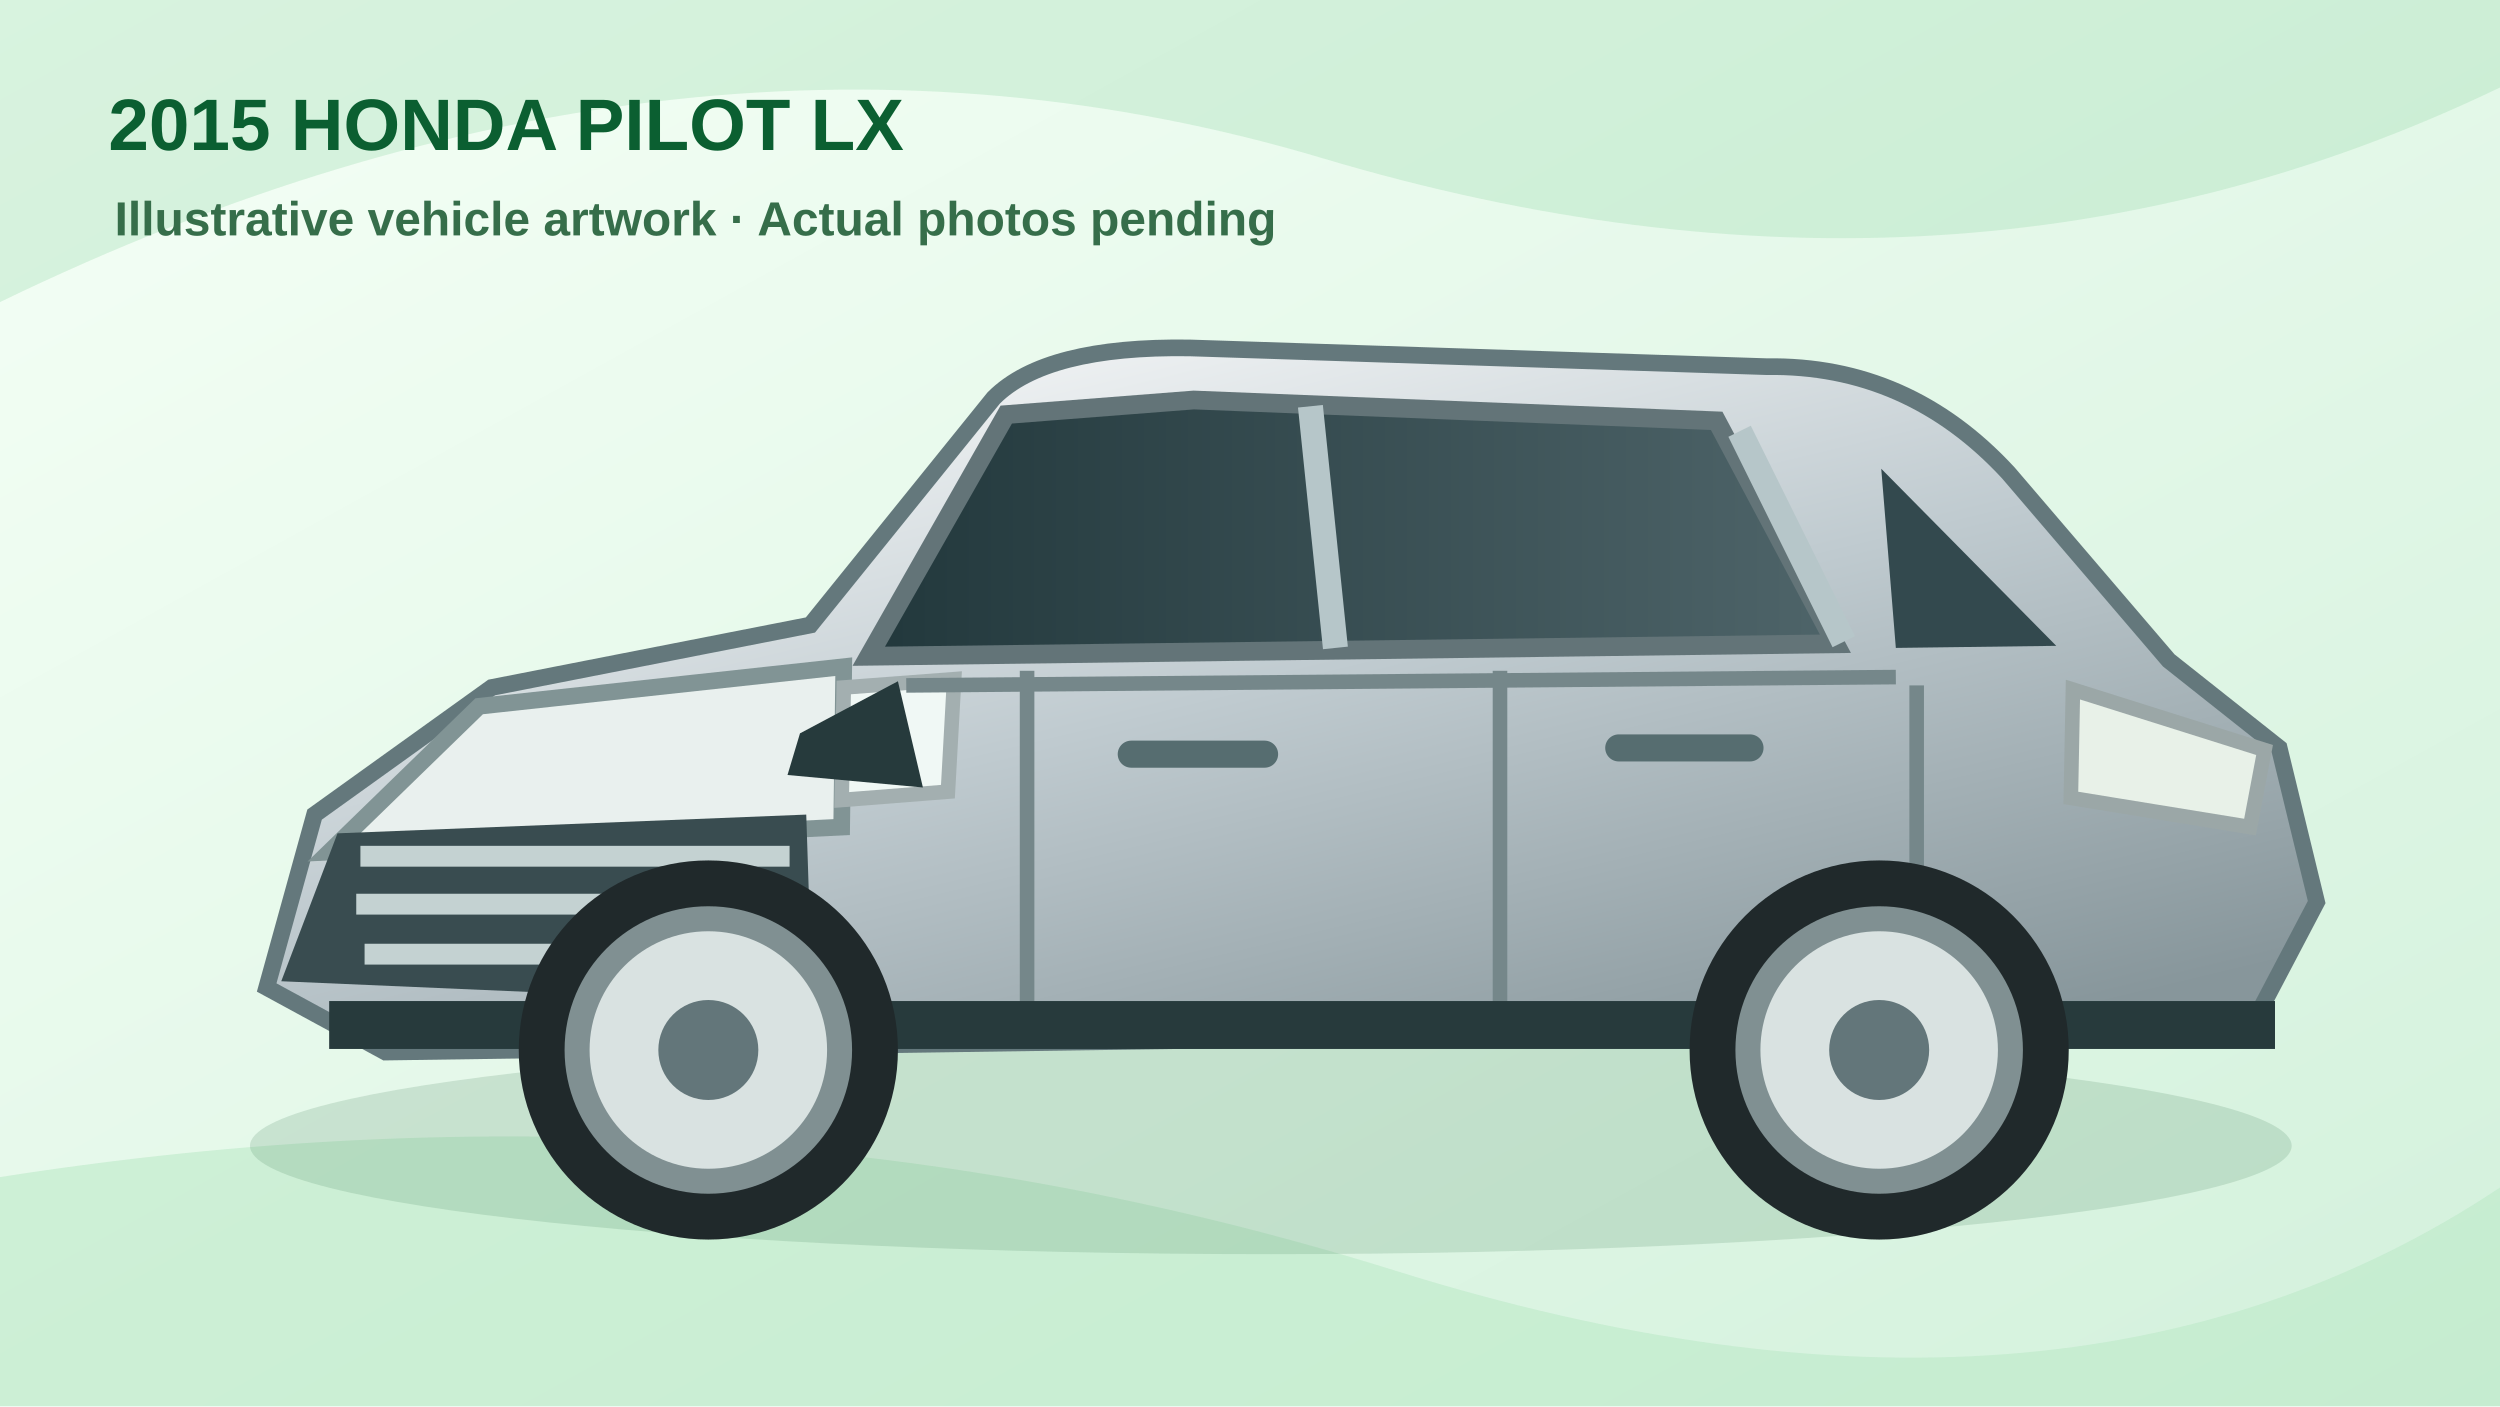
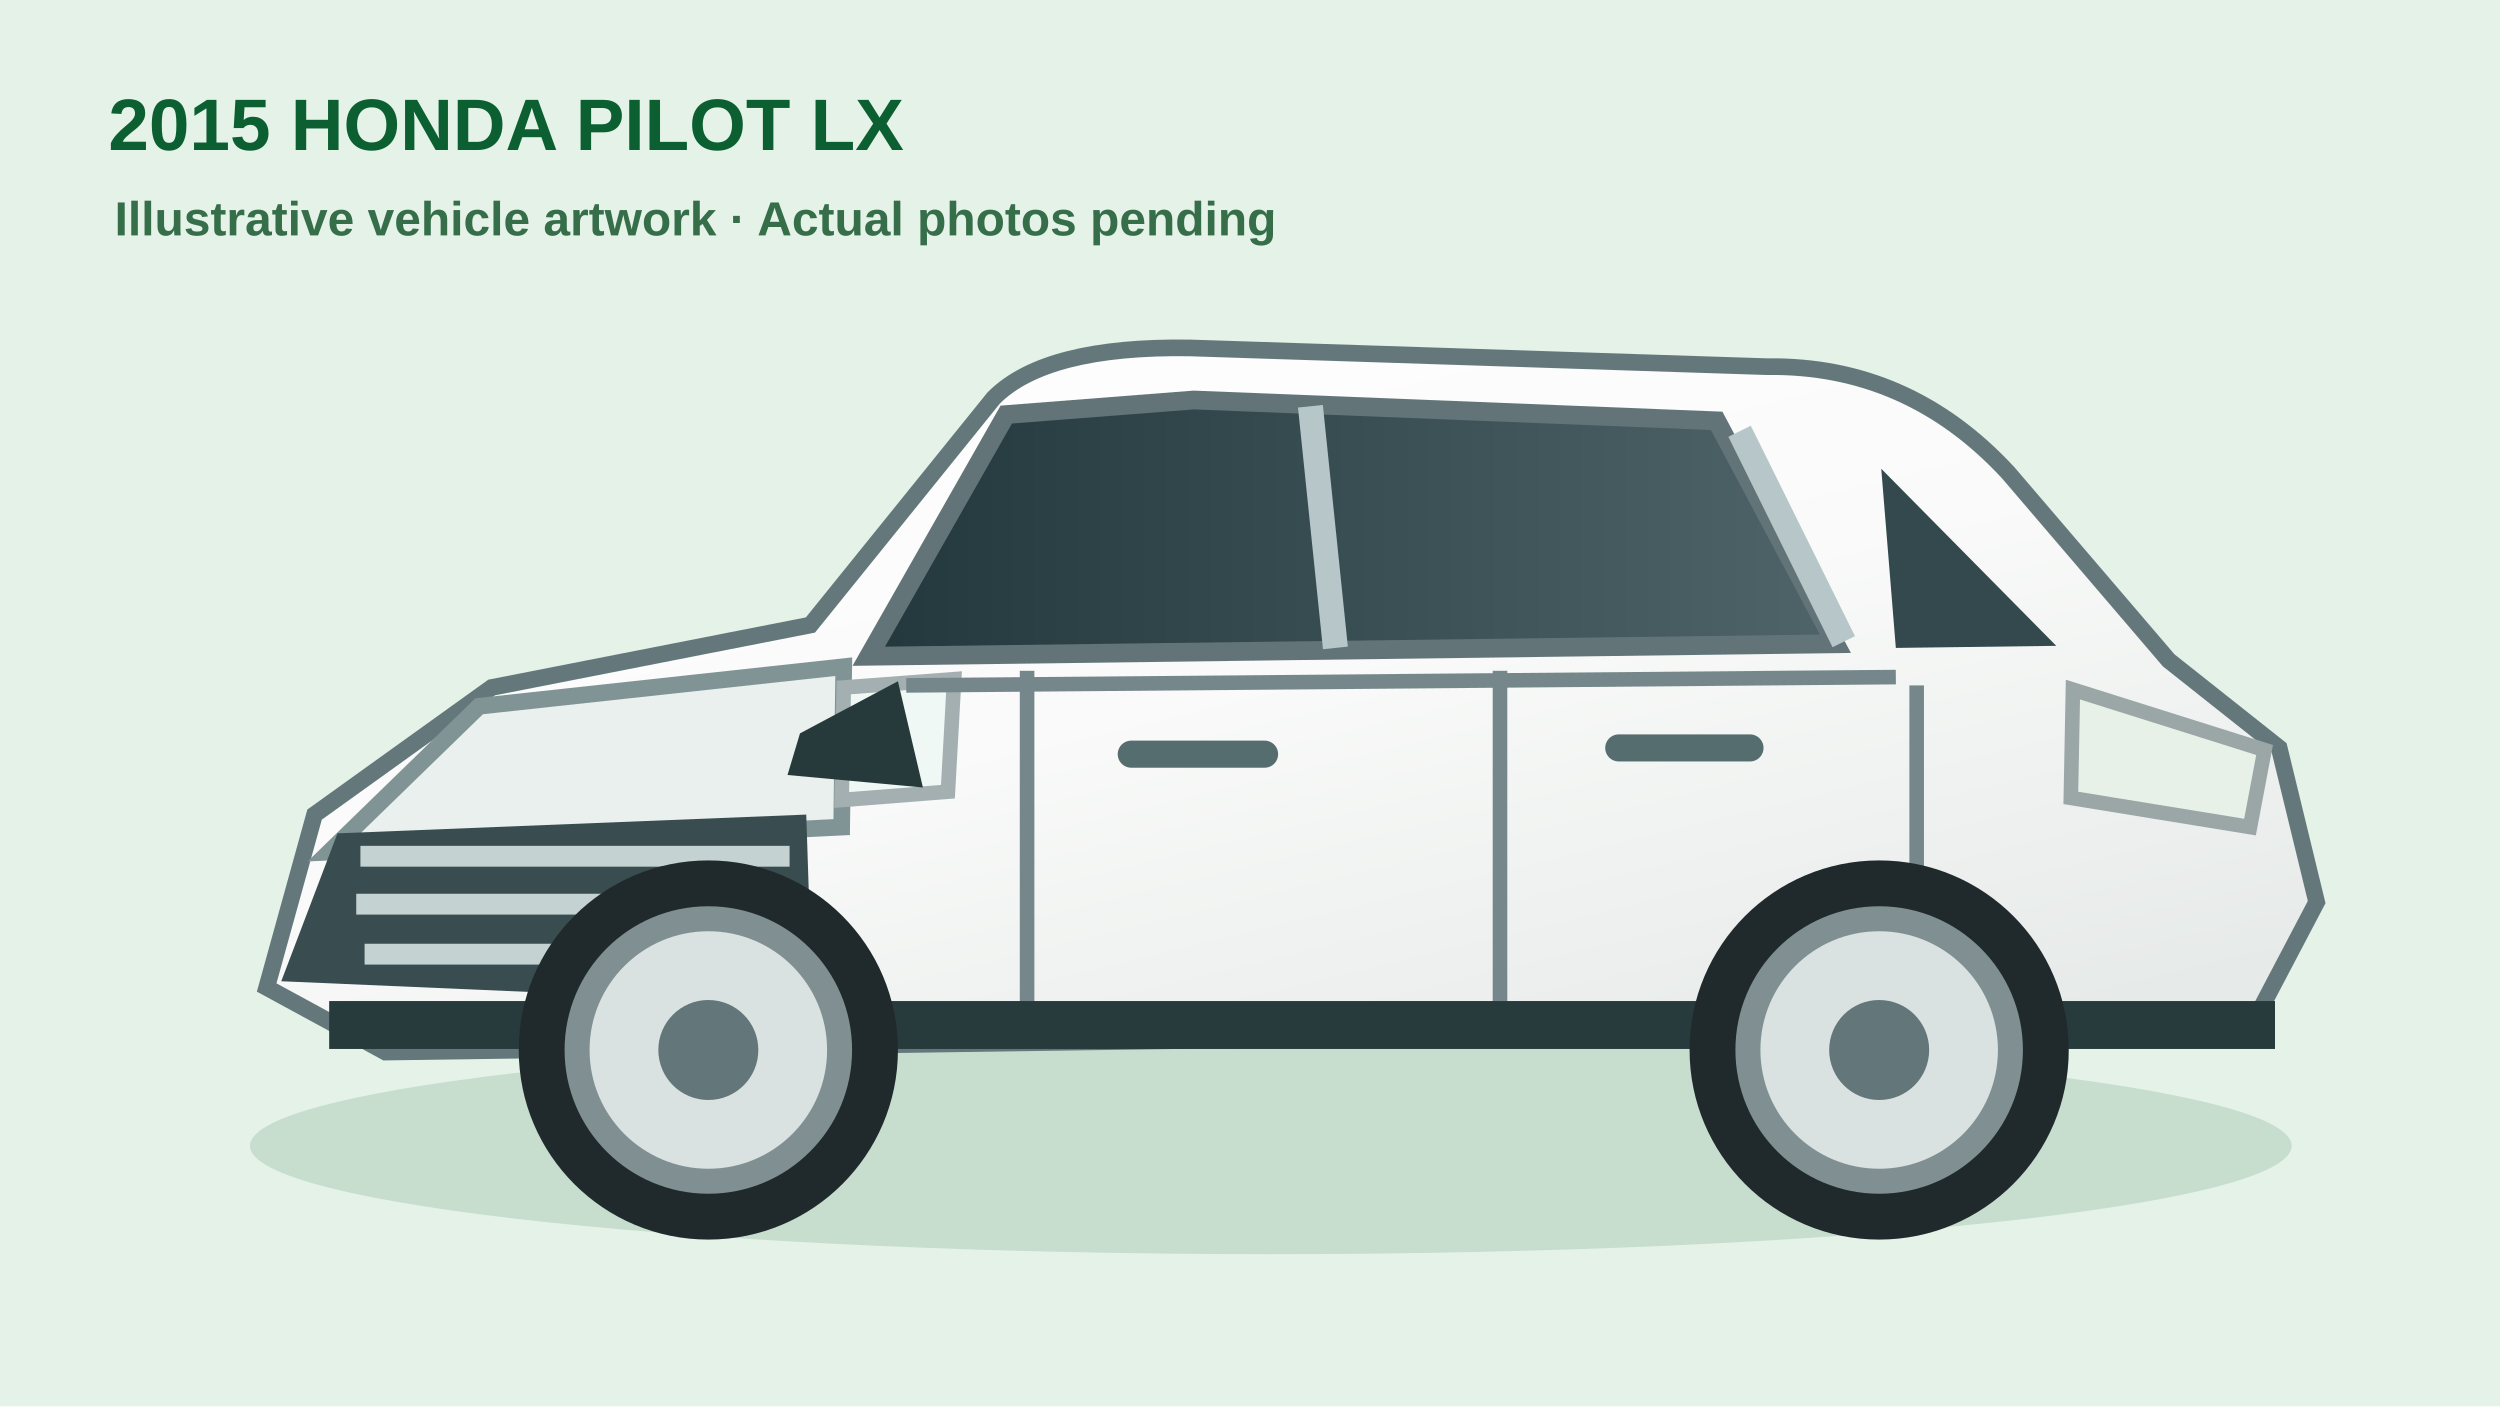
<svg xmlns="http://www.w3.org/2000/svg" viewBox="0 0 1200 675" role="img" aria-labelledby="title desc">
  <defs>
-     <linearGradient id="bg" x2="1" y2="1">
-       <stop stop-color="#f5fff6" />
-       <stop offset="1" stop-color="#d3f1dc" />
-     </linearGradient>
    <linearGradient id="body" x1=".1" y1="0" x2=".8" y2="1">
-       <stop stop-color="#fff" />
-       <stop offset=".5" stop-color="#c0cbd0" />
-       <stop offset="1" stop-color="#87969b" />
+       <stop stop-color="#ffffff" />
+       <stop offset=".5" stop-color="#f9faf9" />
+       <stop offset="1" stop-color="#e6eae8" />
    </linearGradient>
    <linearGradient id="glass">
      <stop stop-color="#22383c" />
      <stop offset="1" stop-color="#4e6469" />
    </linearGradient>
  </defs>
-   <rect width="1200" height="675" fill="url(#bg)" />
-   <path d="M0 145Q330-15 635 76T1200 42V0H0Z" fill="#9ad9ac" opacity=".32" />
-   <path d="M0 565Q350 510 670 610T1200 570V675H0Z" fill="#bce9c8" opacity=".6" />
+   <rect width="1200" height="675" fill="#e4f2e8" />
  <ellipse cx="610" cy="550" rx="490" ry="52" fill="#447d59" opacity=".18" />
  <path d="M151 391 L236 330 L389 300 L477 191 Q502 166 571 167 L848 176 Q916 175 964 227 L1041 317 L1094 359 L1112 433 L1081 492 L185 505 L128 474Z" fill="url(#body)" stroke="#64787c" stroke-width="8" />
  <path d="M483 199L573 192 824 202 881 309 417 315Z" fill="url(#glass)" stroke="#637478" stroke-width="9" />
  <path d="M629 195L641 311M835 207L885 308" stroke="#b6c6c9" stroke-width="12" />
  <path d="M903 225L987 310 910 311Z" fill="#33494e" />
  <path d="M230 339L405 320 404 397 158 409Z" fill="#e9f0ee" stroke="#819495" stroke-width="8" />
  <path d="M162 400L387 391 390 482 135 471Z" fill="#394c50" />
  <path d="M173 411H379M171 434H379M175 458H382" stroke="#c4d2d2" stroke-width="10" />
  <path d="M405 330L458 326 455 380 404 384Z" fill="#f0f8f5" stroke="#a3afb0" stroke-width="7" />
  <path d="M995 331L1087 360 1080 397 994 383Z" fill="#e8f1e8" stroke="#9ba7a7" stroke-width="7" />
  <path d="M435 329L910 325M493 322L493 494M720 322L720 494M920 329L920 490" stroke="#75878a" stroke-width="7" fill="none" />
  <path d="M543 362h64M777 359h63" stroke="#566d70" stroke-width="13" stroke-linecap="round" />
  <path d="M431 327L384 352 378 372 443 378Z" fill="#263a3c" />
  <path d="M158 492h934" stroke="#273a3c" stroke-width="23" />
  <circle cx="340" cy="504" r="91" fill="#20292b" />
  <circle cx="340" cy="504" r="63" fill="#d9e2e1" stroke="#809092" stroke-width="12" />
  <circle cx="340" cy="504" r="24" fill="#63767a" />
  <circle cx="902" cy="504" r="91" fill="#20292b" />
  <circle cx="902" cy="504" r="63" fill="#d9e2e1" stroke="#809092" stroke-width="12" />
  <circle cx="902" cy="504" r="24" fill="#63767a" />
  <text x="52" y="72" fill="#0b5f31" font-family="Arial,sans-serif" font-size="35" font-weight="800">2015 HONDA PILOT LX</text>
  <text x="55" y="113" fill="#366e4a" font-family="Arial,sans-serif" font-size="23" font-weight="600">Illustrative vehicle artwork · Actual photos pending</text>
</svg>
